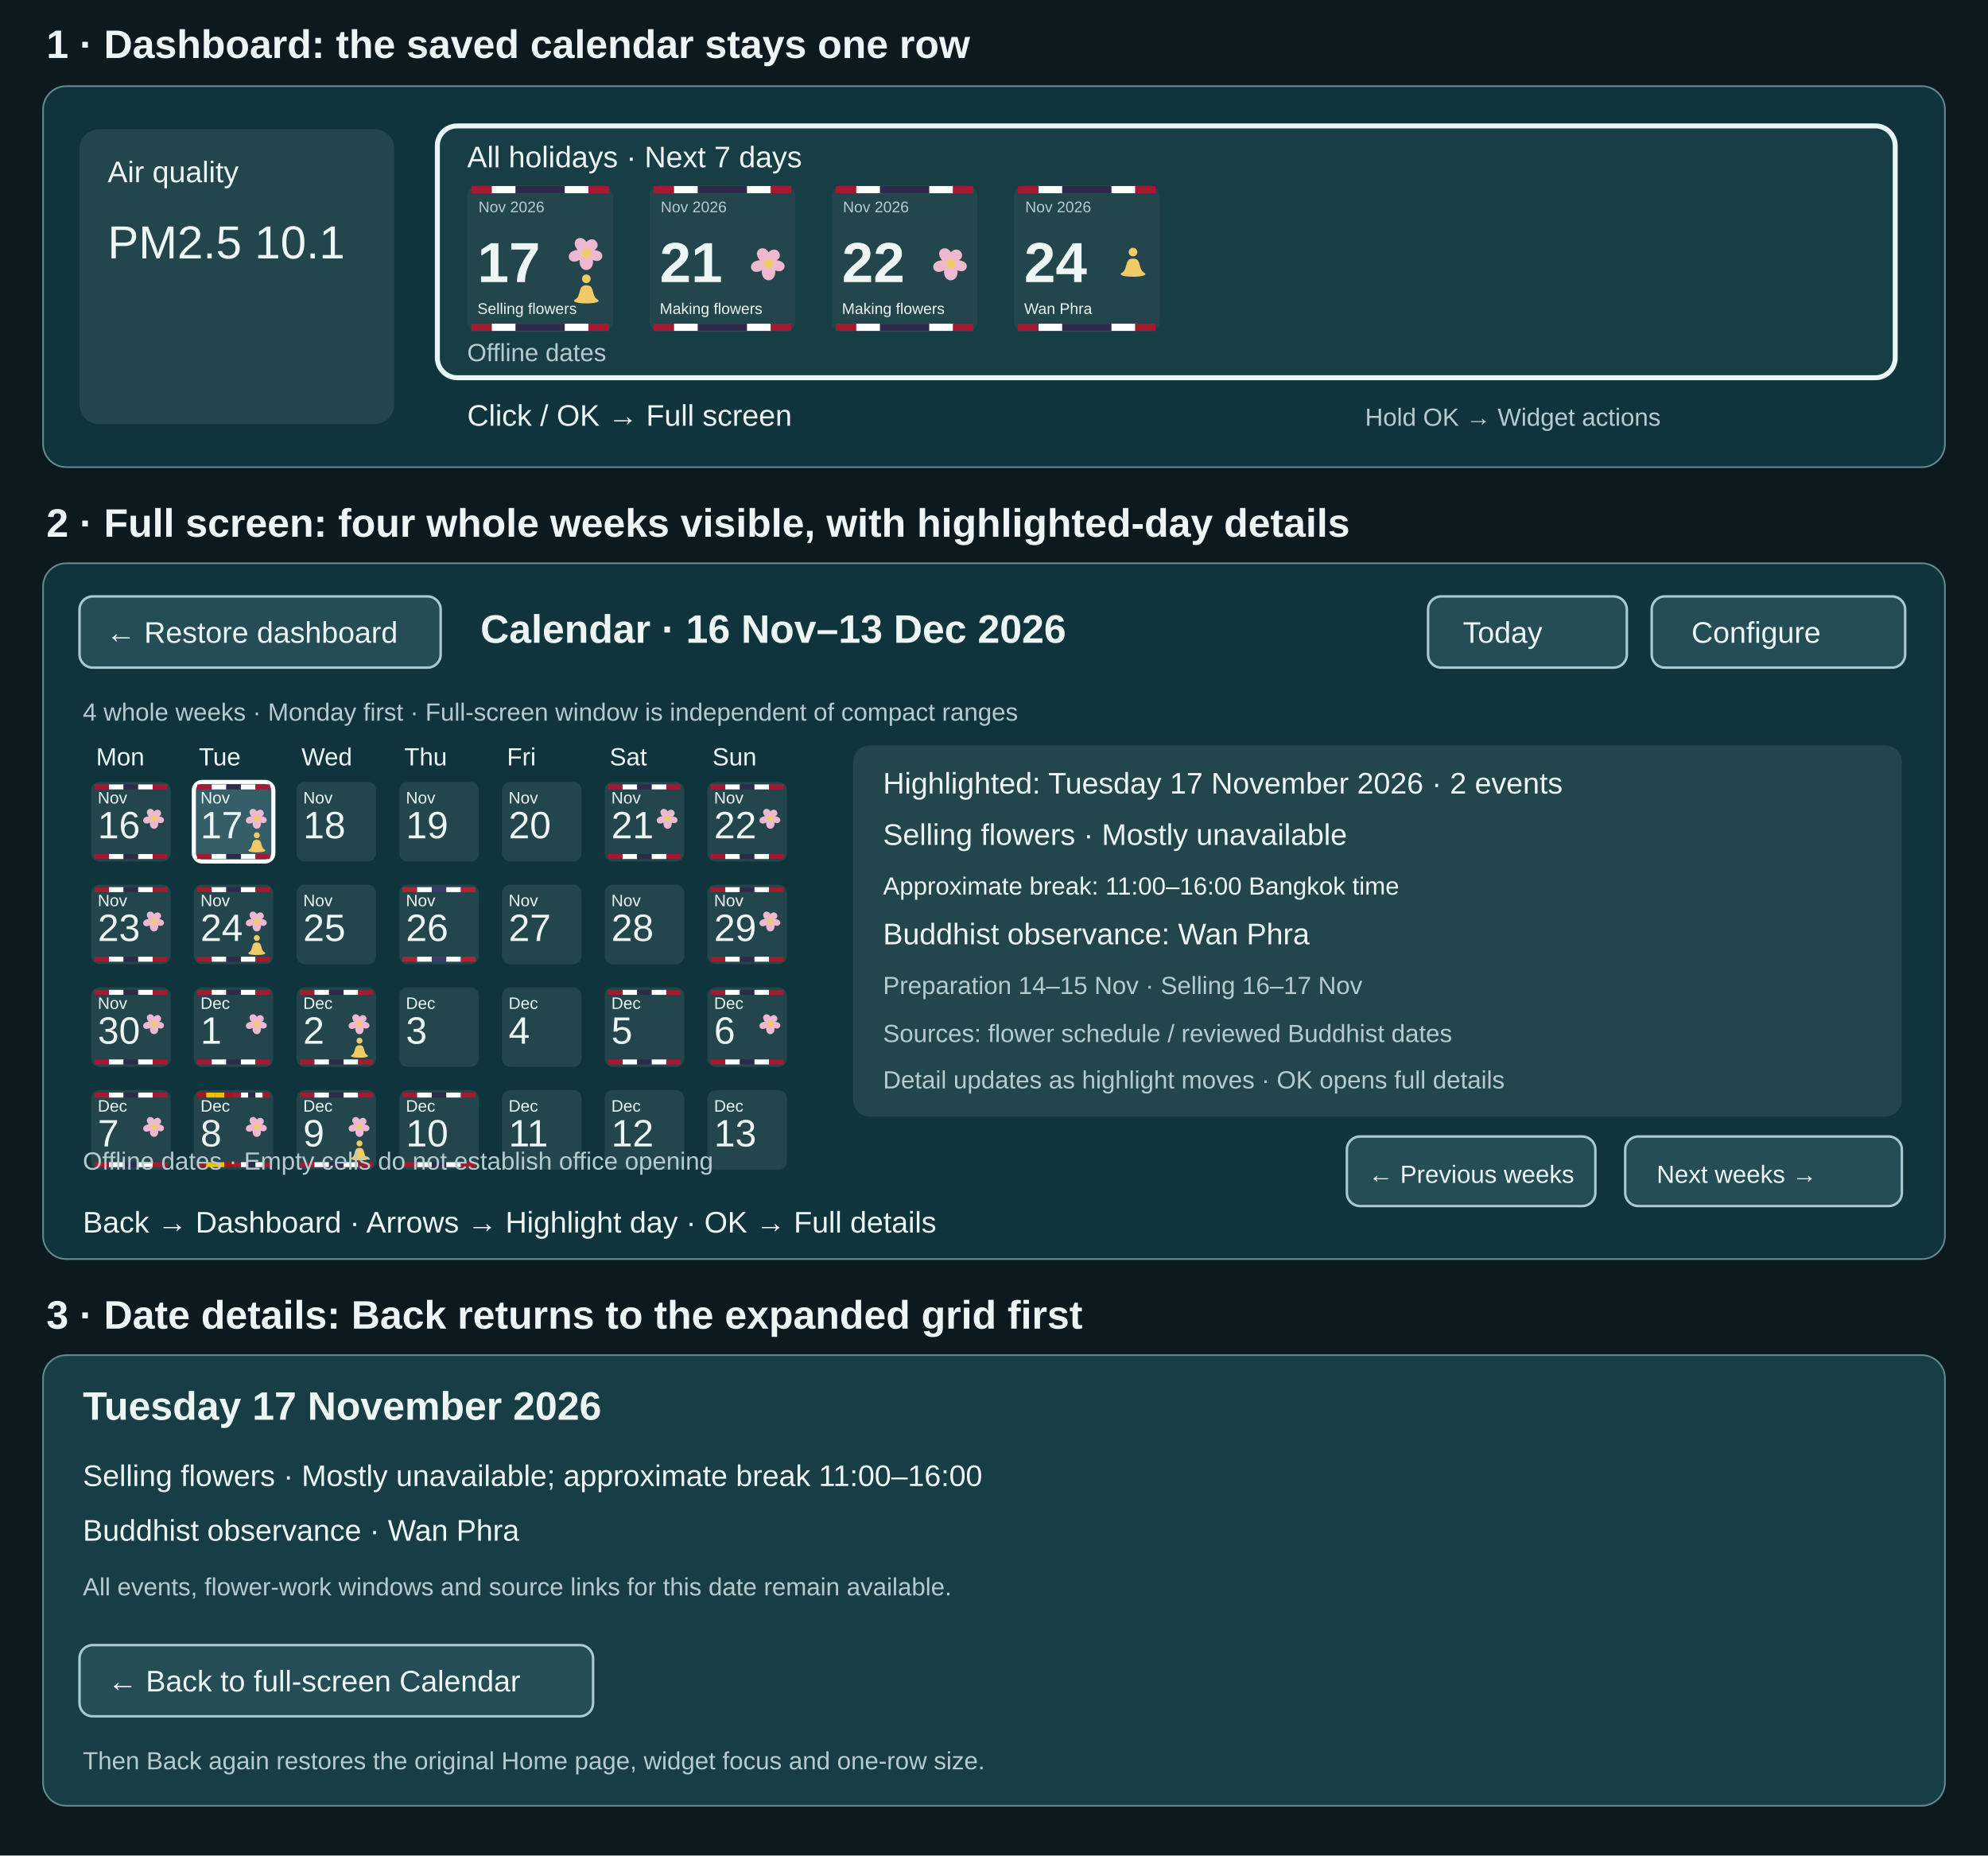
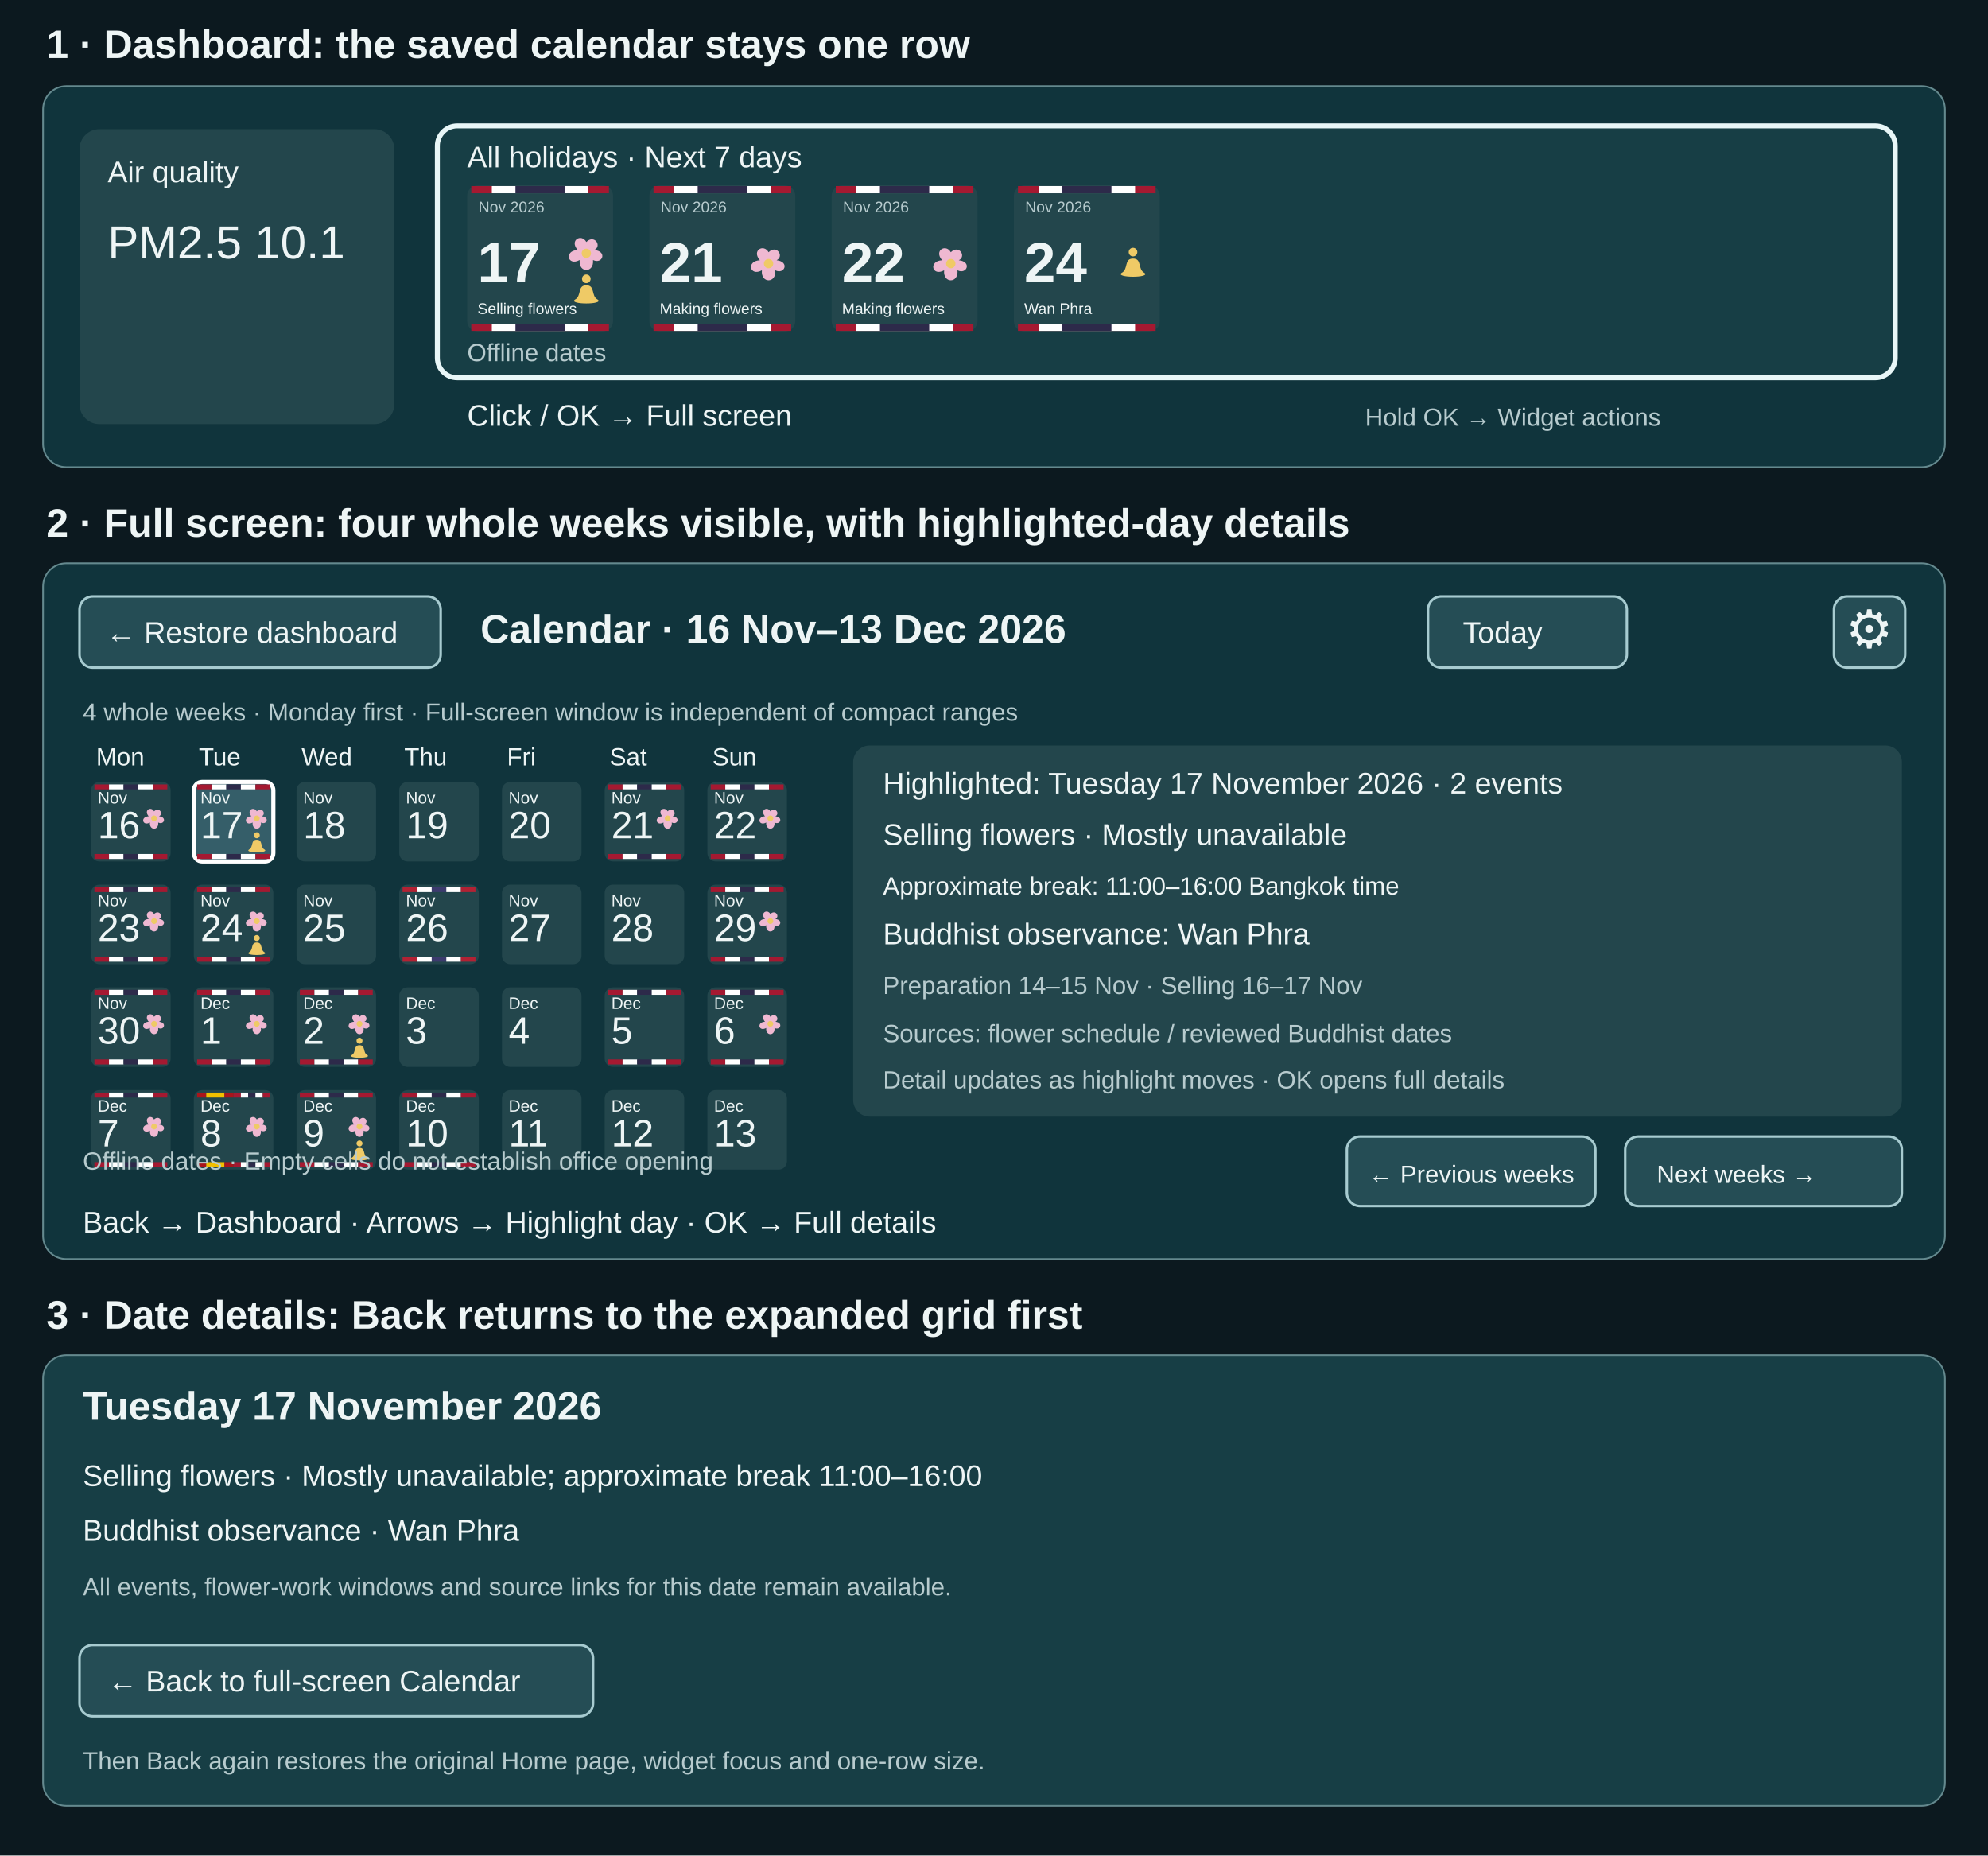
<svg xmlns="http://www.w3.org/2000/svg" width="1200" height="1120" viewBox="0 0 1200 1120" role="img" aria-labelledby="title desc">
  <defs>
    <style>text{font-family:Arial,sans-serif;fill:#eef5f5}.muted{fill:#b7cbce}.label{font-size:18px}.small{font-size:15px}.title{font-size:24px;font-weight:bold}.number{font-size:55px;font-weight:bold}.button{fill:#254d55;stroke:#a7cbd0;stroke-width:1.5}</style>
    <g id="thai-card">
      <rect width="142" height="142" rx="10" fill="#23464c" />
      <path d="M4 4H138M4 138H138" stroke="#a51931" stroke-width="7" />
      <path d="M24 4H118M24 138H118" stroke="#fff" stroke-width="7" />
      <path d="M47 4H95M47 138H95" stroke="#2d2a4a" stroke-width="7" />
      <text x="11" y="26" class="small muted">Nov 2026</text>
    </g>
    <g id="flower">
      <path d="M0-17C12-29 24-11 12-5C32-3 24 17 10 10C12 30-12 30-10 10C-28 20-34-4-13-5C-26-20-7-30 0-17Z" fill="#efb8d1" />
      <circle r="7" fill="#efca66" />
    </g>
    <g id="buddha">
      <circle cy="-16" r="6" fill="#efca66" />
      <path d="M0-7C13-7 6 8 16 13C25 20-25 20-16 13C-6 8-13-7 0-7Z" fill="#efca66" />
    </g>
  </defs>
  <rect width="1200" height="1120" fill="#0c191f" />
  <text x="28" y="35" class="title">1 · Dashboard: the saved calendar stays one row</text>
  <rect x="26" y="52" width="1148" height="230" rx="14" fill="#10343c" stroke="#64898e" />
  <rect x="48" y="78" width="190" height="178" rx="12" fill="#23464c" />
  <text x="65" y="110" class="label">Air quality</text>
  <text x="65" y="156" font-size="28">PM2.5 10.1</text>
  <rect x="264" y="76" width="880" height="152" rx="12" fill="#173e45" stroke="#e8f6f7" stroke-width="3" />
  <text x="282" y="101" class="label">All holidays · Next 7 days</text>
  <g transform="translate(282 112) scale(.62)">
    <use href="#thai-card" />
    <text x="10" y="94" class="number">17</text>
    <use href="#flower" transform="translate(116 66) scale(.65)" />
    <use href="#buddha" transform="translate(116 102) scale(.7)" />
    <text x="10" y="125" class="small">Selling flowers</text>
  </g>
  <g transform="translate(392 112) scale(.62)">
    <use href="#thai-card" />
    <text x="10" y="94" class="number">21</text>
    <use href="#flower" transform="translate(116 76) scale(.65)" />
    <text x="10" y="125" class="small">Making flowers</text>
  </g>
  <g transform="translate(502 112) scale(.62)">
    <use href="#thai-card" />
    <text x="10" y="94" class="number">22</text>
    <use href="#flower" transform="translate(116 76) scale(.65)" />
    <text x="10" y="125" class="small">Making flowers</text>
  </g>
  <g transform="translate(612 112) scale(.62)">
    <use href="#thai-card" />
    <text x="10" y="94" class="number">24</text>
    <use href="#buddha" transform="translate(116 76) scale(.7)" />
    <text x="10" y="125" class="small">Wan Phra</text>
  </g>
  <text x="282" y="218" class="small muted">Offline dates</text>
  <text x="282" y="257" class="label">Click / OK → Full screen</text>
  <text x="824" y="257" class="small muted">Hold OK → Widget actions</text>
  <text x="28" y="324" class="title">2 · Full screen: four whole weeks visible, with highlighted-day details</text>
  <rect x="26" y="340" width="1148" height="420" rx="14" fill="#10343c" stroke="#64898e" />
  <rect x="48" y="360" width="218" height="43" rx="8" class="button" />
  <text x="64" y="388" class="label">← Restore dashboard</text>
  <text x="290" y="388" class="title">Calendar · 16 Nov–13 Dec 2026</text>
  <rect x="862" y="360" width="120" height="43" rx="8" class="button" />
  <text x="883" y="388" class="label">Today</text>
-   <rect x="997" y="360" width="153" height="43" rx="8" class="button" />
-   <text x="1021" y="388" class="label">Configure</text>
+   <g aria-label="Configure">
+     <rect x="1107" y="360" width="43" height="43" rx="8" class="button" />
+     <text x="1114" y="391" font-size="32">⚙</text>
+   </g>
  <text x="50" y="435" class="small muted">4 whole weeks · Monday first · Full-screen window is independent of compact ranges</text>
  <text x="58" y="462" font-size="15">Mon</text>
  <text x="120" y="462" font-size="15">Tue</text>
  <text x="182" y="462" font-size="15">Wed</text>
  <text x="244" y="462" font-size="15">Thu</text>
  <text x="306" y="462" font-size="15">Fri</text>
  <text x="368" y="462" font-size="15">Sat</text>
  <text x="430" y="462" font-size="15">Sun</text>
  <g transform="translate(55 472)">
    <rect width="48" height="48" rx="5" fill="#23464c" />
    <path d="M2.00 3H10.80M2.00 45H10.80" stroke="#a51931" stroke-width="3" />
    <path d="M10.80 3H19.60M10.80 45H19.60" stroke="#fff" stroke-width="3" />
    <path d="M19.60 3H28.40M19.60 45H28.40" stroke="#2d2a4a" stroke-width="3" />
    <path d="M28.40 3H37.20M28.40 45H37.20" stroke="#fff" stroke-width="3" />
    <path d="M37.20 3H46.00M37.20 45H46.00" stroke="#a51931" stroke-width="3" />
    <text x="4" y="13" font-size="10" fill="#b7cbce">Nov</text>
    <text x="4" y="34" font-size="23">16</text>
    <use href="#flower" transform="translate(38 22) scale(.25)" />
  </g>
  <g transform="translate(117 472)">
    <rect width="48" height="48" rx="5" fill="#355e69" stroke="#ffffff" stroke-width="2.5" />
    <path d="M2.00 3H10.80M2.00 45H10.80" stroke="#a51931" stroke-width="3" />
    <path d="M10.80 3H19.60M10.80 45H19.60" stroke="#fff" stroke-width="3" />
    <path d="M19.60 3H28.40M19.60 45H28.40" stroke="#2d2a4a" stroke-width="3" />
    <path d="M28.40 3H37.20M28.40 45H37.20" stroke="#fff" stroke-width="3" />
    <path d="M37.20 3H46.00M37.20 45H46.00" stroke="#a51931" stroke-width="3" />
    <text x="4" y="13" font-size="10" fill="#b7cbce">Nov</text>
    <text x="4" y="34" font-size="23">17</text>
    <use href="#flower" transform="translate(38 22) scale(.25)" />
    <use href="#buddha" transform="translate(38 37) scale(.3)" />
  </g>
  <g transform="translate(179 472)">
    <rect width="48" height="48" rx="5" fill="#23464c" />
    <text x="4" y="13" font-size="10" fill="#b7cbce">Nov</text>
    <text x="4" y="34" font-size="23">18</text>
  </g>
  <g transform="translate(241 472)">
    <rect width="48" height="48" rx="5" fill="#23464c" />
    <text x="4" y="13" font-size="10" fill="#b7cbce">Nov</text>
    <text x="4" y="34" font-size="23">19</text>
  </g>
  <g transform="translate(303 472)">
    <rect width="48" height="48" rx="5" fill="#23464c" />
    <text x="4" y="13" font-size="10" fill="#b7cbce">Nov</text>
    <text x="4" y="34" font-size="23">20</text>
  </g>
  <g transform="translate(365 472)">
    <rect width="48" height="48" rx="5" fill="#23464c" />
    <path d="M2.00 3H10.80M2.00 45H10.80" stroke="#a51931" stroke-width="3" />
    <path d="M10.80 3H19.60M10.80 45H19.60" stroke="#fff" stroke-width="3" />
    <path d="M19.60 3H28.40M19.60 45H28.40" stroke="#2d2a4a" stroke-width="3" />
    <path d="M28.40 3H37.20M28.40 45H37.20" stroke="#fff" stroke-width="3" />
    <path d="M37.20 3H46.00M37.20 45H46.00" stroke="#a51931" stroke-width="3" />
    <text x="4" y="13" font-size="10" fill="#b7cbce">Nov</text>
    <text x="4" y="34" font-size="23">21</text>
    <use href="#flower" transform="translate(38 22) scale(.25)" />
  </g>
  <g transform="translate(427 472)">
    <rect width="48" height="48" rx="5" fill="#23464c" />
    <path d="M2.00 3H10.80M2.00 45H10.80" stroke="#a51931" stroke-width="3" />
    <path d="M10.80 3H19.60M10.80 45H19.60" stroke="#fff" stroke-width="3" />
    <path d="M19.60 3H28.40M19.60 45H28.40" stroke="#2d2a4a" stroke-width="3" />
    <path d="M28.40 3H37.20M28.40 45H37.20" stroke="#fff" stroke-width="3" />
    <path d="M37.20 3H46.00M37.20 45H46.00" stroke="#a51931" stroke-width="3" />
    <text x="4" y="13" font-size="10" fill="#b7cbce">Nov</text>
    <text x="4" y="34" font-size="23">22</text>
    <use href="#flower" transform="translate(38 22) scale(.25)" />
  </g>
  <g transform="translate(55 534)">
    <rect width="48" height="48" rx="5" fill="#23464c" />
    <path d="M2.00 3H10.80M2.00 45H10.80" stroke="#a51931" stroke-width="3" />
    <path d="M10.80 3H19.60M10.80 45H19.60" stroke="#fff" stroke-width="3" />
    <path d="M19.60 3H28.40M19.60 45H28.40" stroke="#2d2a4a" stroke-width="3" />
    <path d="M28.40 3H37.20M28.40 45H37.20" stroke="#fff" stroke-width="3" />
    <path d="M37.20 3H46.00M37.20 45H46.00" stroke="#a51931" stroke-width="3" />
    <text x="4" y="13" font-size="10" fill="#b7cbce">Nov</text>
    <text x="4" y="34" font-size="23">23</text>
    <use href="#flower" transform="translate(38 22) scale(.25)" />
  </g>
  <g transform="translate(117 534)">
    <rect width="48" height="48" rx="5" fill="#23464c" />
    <path d="M2.00 3H10.80M2.00 45H10.80" stroke="#a51931" stroke-width="3" />
    <path d="M10.80 3H19.60M10.80 45H19.60" stroke="#fff" stroke-width="3" />
    <path d="M19.60 3H28.40M19.60 45H28.40" stroke="#2d2a4a" stroke-width="3" />
    <path d="M28.40 3H37.20M28.40 45H37.20" stroke="#fff" stroke-width="3" />
    <path d="M37.20 3H46.00M37.20 45H46.00" stroke="#a51931" stroke-width="3" />
    <text x="4" y="13" font-size="10" fill="#b7cbce">Nov</text>
    <text x="4" y="34" font-size="23">24</text>
    <use href="#flower" transform="translate(38 22) scale(.25)" />
    <use href="#buddha" transform="translate(38 37) scale(.3)" />
  </g>
  <g transform="translate(179 534)">
    <rect width="48" height="48" rx="5" fill="#23464c" />
    <text x="4" y="13" font-size="10" fill="#b7cbce">Nov</text>
    <text x="4" y="34" font-size="23">25</text>
  </g>
  <g transform="translate(241 534)">
    <rect width="48" height="48" rx="5" fill="#23464c" />
    <path d="M2.00 3H10.80M2.00 45H10.80" stroke="#b22234" stroke-width="3" />
    <path d="M10.80 3H19.60M10.80 45H19.60" stroke="#fff" stroke-width="3" />
    <path d="M19.60 3H28.40M19.60 45H28.40" stroke="#3c3b6e" stroke-width="3" />
    <path d="M28.40 3H37.20M28.40 45H37.20" stroke="#fff" stroke-width="3" />
    <path d="M37.20 3H46.00M37.20 45H46.00" stroke="#b22234" stroke-width="3" />
    <text x="4" y="13" font-size="10" fill="#b7cbce">Nov</text>
    <text x="4" y="34" font-size="23">26</text>
  </g>
  <g transform="translate(303 534)">
    <rect width="48" height="48" rx="5" fill="#23464c" />
    <text x="4" y="13" font-size="10" fill="#b7cbce">Nov</text>
    <text x="4" y="34" font-size="23">27</text>
  </g>
  <g transform="translate(365 534)">
    <rect width="48" height="48" rx="5" fill="#23464c" />
    <text x="4" y="13" font-size="10" fill="#b7cbce">Nov</text>
    <text x="4" y="34" font-size="23">28</text>
  </g>
  <g transform="translate(427 534)">
    <rect width="48" height="48" rx="5" fill="#23464c" />
    <path d="M2.00 3H10.80M2.00 45H10.80" stroke="#a51931" stroke-width="3" />
    <path d="M10.80 3H19.60M10.80 45H19.60" stroke="#fff" stroke-width="3" />
    <path d="M19.60 3H28.40M19.60 45H28.40" stroke="#2d2a4a" stroke-width="3" />
    <path d="M28.40 3H37.20M28.40 45H37.20" stroke="#fff" stroke-width="3" />
    <path d="M37.20 3H46.00M37.20 45H46.00" stroke="#a51931" stroke-width="3" />
    <text x="4" y="13" font-size="10" fill="#b7cbce">Nov</text>
    <text x="4" y="34" font-size="23">29</text>
    <use href="#flower" transform="translate(38 22) scale(.25)" />
  </g>
  <g transform="translate(55 596)">
    <rect width="48" height="48" rx="5" fill="#23464c" />
    <path d="M2.00 3H10.80M2.00 45H10.80" stroke="#a51931" stroke-width="3" />
    <path d="M10.80 3H19.60M10.80 45H19.60" stroke="#fff" stroke-width="3" />
    <path d="M19.60 3H28.40M19.60 45H28.40" stroke="#2d2a4a" stroke-width="3" />
    <path d="M28.40 3H37.20M28.40 45H37.20" stroke="#fff" stroke-width="3" />
    <path d="M37.20 3H46.00M37.20 45H46.00" stroke="#a51931" stroke-width="3" />
    <text x="4" y="13" font-size="10" fill="#b7cbce">Nov</text>
    <text x="4" y="34" font-size="23">30</text>
    <use href="#flower" transform="translate(38 22) scale(.25)" />
  </g>
  <g transform="translate(117 596)">
    <rect width="48" height="48" rx="5" fill="#23464c" />
    <path d="M2.00 3H10.80M2.00 45H10.80" stroke="#a51931" stroke-width="3" />
    <path d="M10.80 3H19.60M10.80 45H19.60" stroke="#fff" stroke-width="3" />
    <path d="M19.60 3H28.40M19.60 45H28.40" stroke="#2d2a4a" stroke-width="3" />
    <path d="M28.40 3H37.20M28.40 45H37.20" stroke="#fff" stroke-width="3" />
    <path d="M37.20 3H46.00M37.20 45H46.00" stroke="#a51931" stroke-width="3" />
    <text x="4" y="13" font-size="10" fill="#b7cbce">Dec</text>
    <text x="4" y="34" font-size="23">1</text>
    <use href="#flower" transform="translate(38 22) scale(.25)" />
  </g>
  <g transform="translate(179 596)">
    <rect width="48" height="48" rx="5" fill="#23464c" />
    <path d="M2.00 3H10.80M2.00 45H10.80" stroke="#a51931" stroke-width="3" />
    <path d="M10.80 3H19.60M10.80 45H19.60" stroke="#fff" stroke-width="3" />
    <path d="M19.60 3H28.40M19.60 45H28.40" stroke="#2d2a4a" stroke-width="3" />
    <path d="M28.40 3H37.20M28.40 45H37.20" stroke="#fff" stroke-width="3" />
    <path d="M37.20 3H46.00M37.20 45H46.00" stroke="#a51931" stroke-width="3" />
    <text x="4" y="13" font-size="10" fill="#b7cbce">Dec</text>
    <text x="4" y="34" font-size="23">2</text>
    <use href="#flower" transform="translate(38 22) scale(.25)" />
    <use href="#buddha" transform="translate(38 37) scale(.3)" />
  </g>
  <g transform="translate(241 596)">
    <rect width="48" height="48" rx="5" fill="#23464c" />
    <text x="4" y="13" font-size="10" fill="#b7cbce">Dec</text>
    <text x="4" y="34" font-size="23">3</text>
  </g>
  <g transform="translate(303 596)">
    <rect width="48" height="48" rx="5" fill="#23464c" />
    <text x="4" y="13" font-size="10" fill="#b7cbce">Dec</text>
    <text x="4" y="34" font-size="23">4</text>
  </g>
  <g transform="translate(365 596)">
    <rect width="48" height="48" rx="5" fill="#23464c" />
    <path d="M2.00 3H10.80M2.00 45H10.80" stroke="#a51931" stroke-width="3" />
    <path d="M10.80 3H19.60M10.80 45H19.60" stroke="#fff" stroke-width="3" />
    <path d="M19.60 3H28.40M19.60 45H28.40" stroke="#2d2a4a" stroke-width="3" />
    <path d="M28.40 3H37.20M28.40 45H37.20" stroke="#fff" stroke-width="3" />
    <path d="M37.20 3H46.00M37.20 45H46.00" stroke="#a51931" stroke-width="3" />
    <text x="4" y="13" font-size="10" fill="#b7cbce">Dec</text>
    <text x="4" y="34" font-size="23">5</text>
  </g>
  <g transform="translate(427 596)">
    <rect width="48" height="48" rx="5" fill="#23464c" />
    <path d="M2.00 3H10.80M2.00 45H10.80" stroke="#a51931" stroke-width="3" />
    <path d="M10.80 3H19.60M10.80 45H19.60" stroke="#fff" stroke-width="3" />
    <path d="M19.60 3H28.40M19.60 45H28.40" stroke="#2d2a4a" stroke-width="3" />
    <path d="M28.40 3H37.20M28.40 45H37.20" stroke="#fff" stroke-width="3" />
    <path d="M37.20 3H46.00M37.20 45H46.00" stroke="#a51931" stroke-width="3" />
    <text x="4" y="13" font-size="10" fill="#b7cbce">Dec</text>
    <text x="4" y="34" font-size="23">6</text>
    <use href="#flower" transform="translate(38 22) scale(.25)" />
  </g>
  <g transform="translate(55 658)">
    <rect width="48" height="48" rx="5" fill="#23464c" />
    <path d="M2.00 3H10.80M2.00 45H10.80" stroke="#a51931" stroke-width="3" />
    <path d="M10.80 3H19.60M10.80 45H19.60" stroke="#fff" stroke-width="3" />
    <path d="M19.60 3H28.40M19.60 45H28.40" stroke="#2d2a4a" stroke-width="3" />
    <path d="M28.40 3H37.20M28.40 45H37.20" stroke="#fff" stroke-width="3" />
    <path d="M37.20 3H46.00M37.20 45H46.00" stroke="#a51931" stroke-width="3" />
    <text x="4" y="13" font-size="10" fill="#b7cbce">Dec</text>
    <text x="4" y="34" font-size="23">7</text>
    <use href="#flower" transform="translate(38 22) scale(.25)" />
  </g>
  <g transform="translate(117 658)">
    <rect width="48" height="48" rx="5" fill="#23464c" />
    <path d="M2.00 3H7.50M2.00 45H7.50" stroke="#aa151b" stroke-width="3" />
    <path d="M7.50 3H13.00M7.50 45H13.00" stroke="#f1bf00" stroke-width="3" />
    <path d="M13.00 3H18.50M13.00 45H18.50" stroke="#f1bf00" stroke-width="3" />
    <path d="M18.50 3H24.00M18.50 45H24.00" stroke="#aa151b" stroke-width="3" />
    <path d="M24.00 3H28.40M24.00 45H28.40" stroke="#a51931" stroke-width="3" />
    <path d="M28.40 3H32.80M28.40 45H32.80" stroke="#fff" stroke-width="3" />
    <path d="M32.80 3H37.20M32.80 45H37.20" stroke="#2d2a4a" stroke-width="3" />
    <path d="M37.20 3H41.60M37.20 45H41.60" stroke="#fff" stroke-width="3" />
    <path d="M41.60 3H46.00M41.60 45H46.00" stroke="#a51931" stroke-width="3" />
    <text x="4" y="13" font-size="10" fill="#b7cbce">Dec</text>
    <text x="4" y="34" font-size="23">8</text>
    <use href="#flower" transform="translate(38 22) scale(.25)" />
  </g>
  <g transform="translate(179 658)">
    <rect width="48" height="48" rx="5" fill="#23464c" />
    <path d="M2.00 3H10.80M2.00 45H10.80" stroke="#a51931" stroke-width="3" />
    <path d="M10.80 3H19.60M10.80 45H19.60" stroke="#fff" stroke-width="3" />
    <path d="M19.60 3H28.40M19.60 45H28.40" stroke="#2d2a4a" stroke-width="3" />
    <path d="M28.40 3H37.20M28.40 45H37.20" stroke="#fff" stroke-width="3" />
    <path d="M37.20 3H46.00M37.20 45H46.00" stroke="#a51931" stroke-width="3" />
    <text x="4" y="13" font-size="10" fill="#b7cbce">Dec</text>
    <text x="4" y="34" font-size="23">9</text>
    <use href="#flower" transform="translate(38 22) scale(.25)" />
    <use href="#buddha" transform="translate(38 37) scale(.3)" />
  </g>
  <g transform="translate(241 658)">
    <rect width="48" height="48" rx="5" fill="#23464c" />
    <path d="M2.00 3H10.80M2.00 45H10.80" stroke="#a51931" stroke-width="3" />
    <path d="M10.80 3H19.60M10.80 45H19.60" stroke="#fff" stroke-width="3" />
    <path d="M19.60 3H28.40M19.60 45H28.40" stroke="#2d2a4a" stroke-width="3" />
    <path d="M28.40 3H37.20M28.40 45H37.20" stroke="#fff" stroke-width="3" />
    <path d="M37.20 3H46.00M37.20 45H46.00" stroke="#a51931" stroke-width="3" />
    <text x="4" y="13" font-size="10" fill="#b7cbce">Dec</text>
    <text x="4" y="34" font-size="23">10</text>
  </g>
  <g transform="translate(303 658)">
    <rect width="48" height="48" rx="5" fill="#23464c" />
    <text x="4" y="13" font-size="10" fill="#b7cbce">Dec</text>
    <text x="4" y="34" font-size="23">11</text>
  </g>
  <g transform="translate(365 658)">
    <rect width="48" height="48" rx="5" fill="#23464c" />
    <text x="4" y="13" font-size="10" fill="#b7cbce">Dec</text>
    <text x="4" y="34" font-size="23">12</text>
  </g>
  <g transform="translate(427 658)">
    <rect width="48" height="48" rx="5" fill="#23464c" />
    <text x="4" y="13" font-size="10" fill="#b7cbce">Dec</text>
    <text x="4" y="34" font-size="23">13</text>
  </g>
  <rect x="515" y="450" width="633" height="224" rx="10" fill="#23464c" />
  <text x="533" y="479" class="label">Highlighted: Tuesday 17 November 2026 · 2 events</text>
  <text x="533" y="510" class="label">Selling flowers · Mostly unavailable</text>
  <text x="533" y="540" class="small">Approximate break: 11:00–16:00 Bangkok time</text>
  <text x="533" y="570" class="label">Buddhist observance: Wan Phra</text>
  <text x="533" y="600" class="small muted">Preparation 14–15 Nov · Selling 16–17 Nov</text>
  <text x="533" y="629" class="small muted">Sources: flower schedule / reviewed Buddhist dates</text>
  <text x="533" y="657" class="small muted">Detail updates as highlight moves · OK opens full details</text>
  <text x="50" y="706" class="small muted">Offline dates · Empty cells do not establish office opening</text>
  <rect x="813" y="686" width="150" height="42" rx="8" class="button" />
  <text x="826" y="714" class="small">← Previous weeks</text>
  <rect x="981" y="686" width="167" height="42" rx="8" class="button" />
  <text x="1000" y="714" class="small">Next weeks →</text>
  <text x="50" y="744" class="label">Back → Dashboard · Arrows → Highlight day · OK → Full details</text>
  <text x="28" y="802" class="title">3 · Date details: Back returns to the expanded grid first</text>
  <rect x="26" y="818" width="1148" height="272" rx="14" fill="#173e45" stroke="#64898e" />
  <text x="50" y="857" class="title">Tuesday 17 November 2026</text>
  <text x="50" y="897" class="label">Selling flowers · Mostly unavailable; approximate break 11:00–16:00</text>
  <text x="50" y="930" class="label">Buddhist observance · Wan Phra</text>
  <text x="50" y="963" class="small muted">All events, flower-work windows and source links for this date remain available.</text>
  <rect x="48" y="993" width="310" height="43" rx="8" class="button" />
  <text x="65" y="1021" class="label">← Back to full-screen Calendar</text>
  <text x="50" y="1068" class="small muted">Then Back again restores the original Home page, widget focus and one-row size.</text>
</svg>
